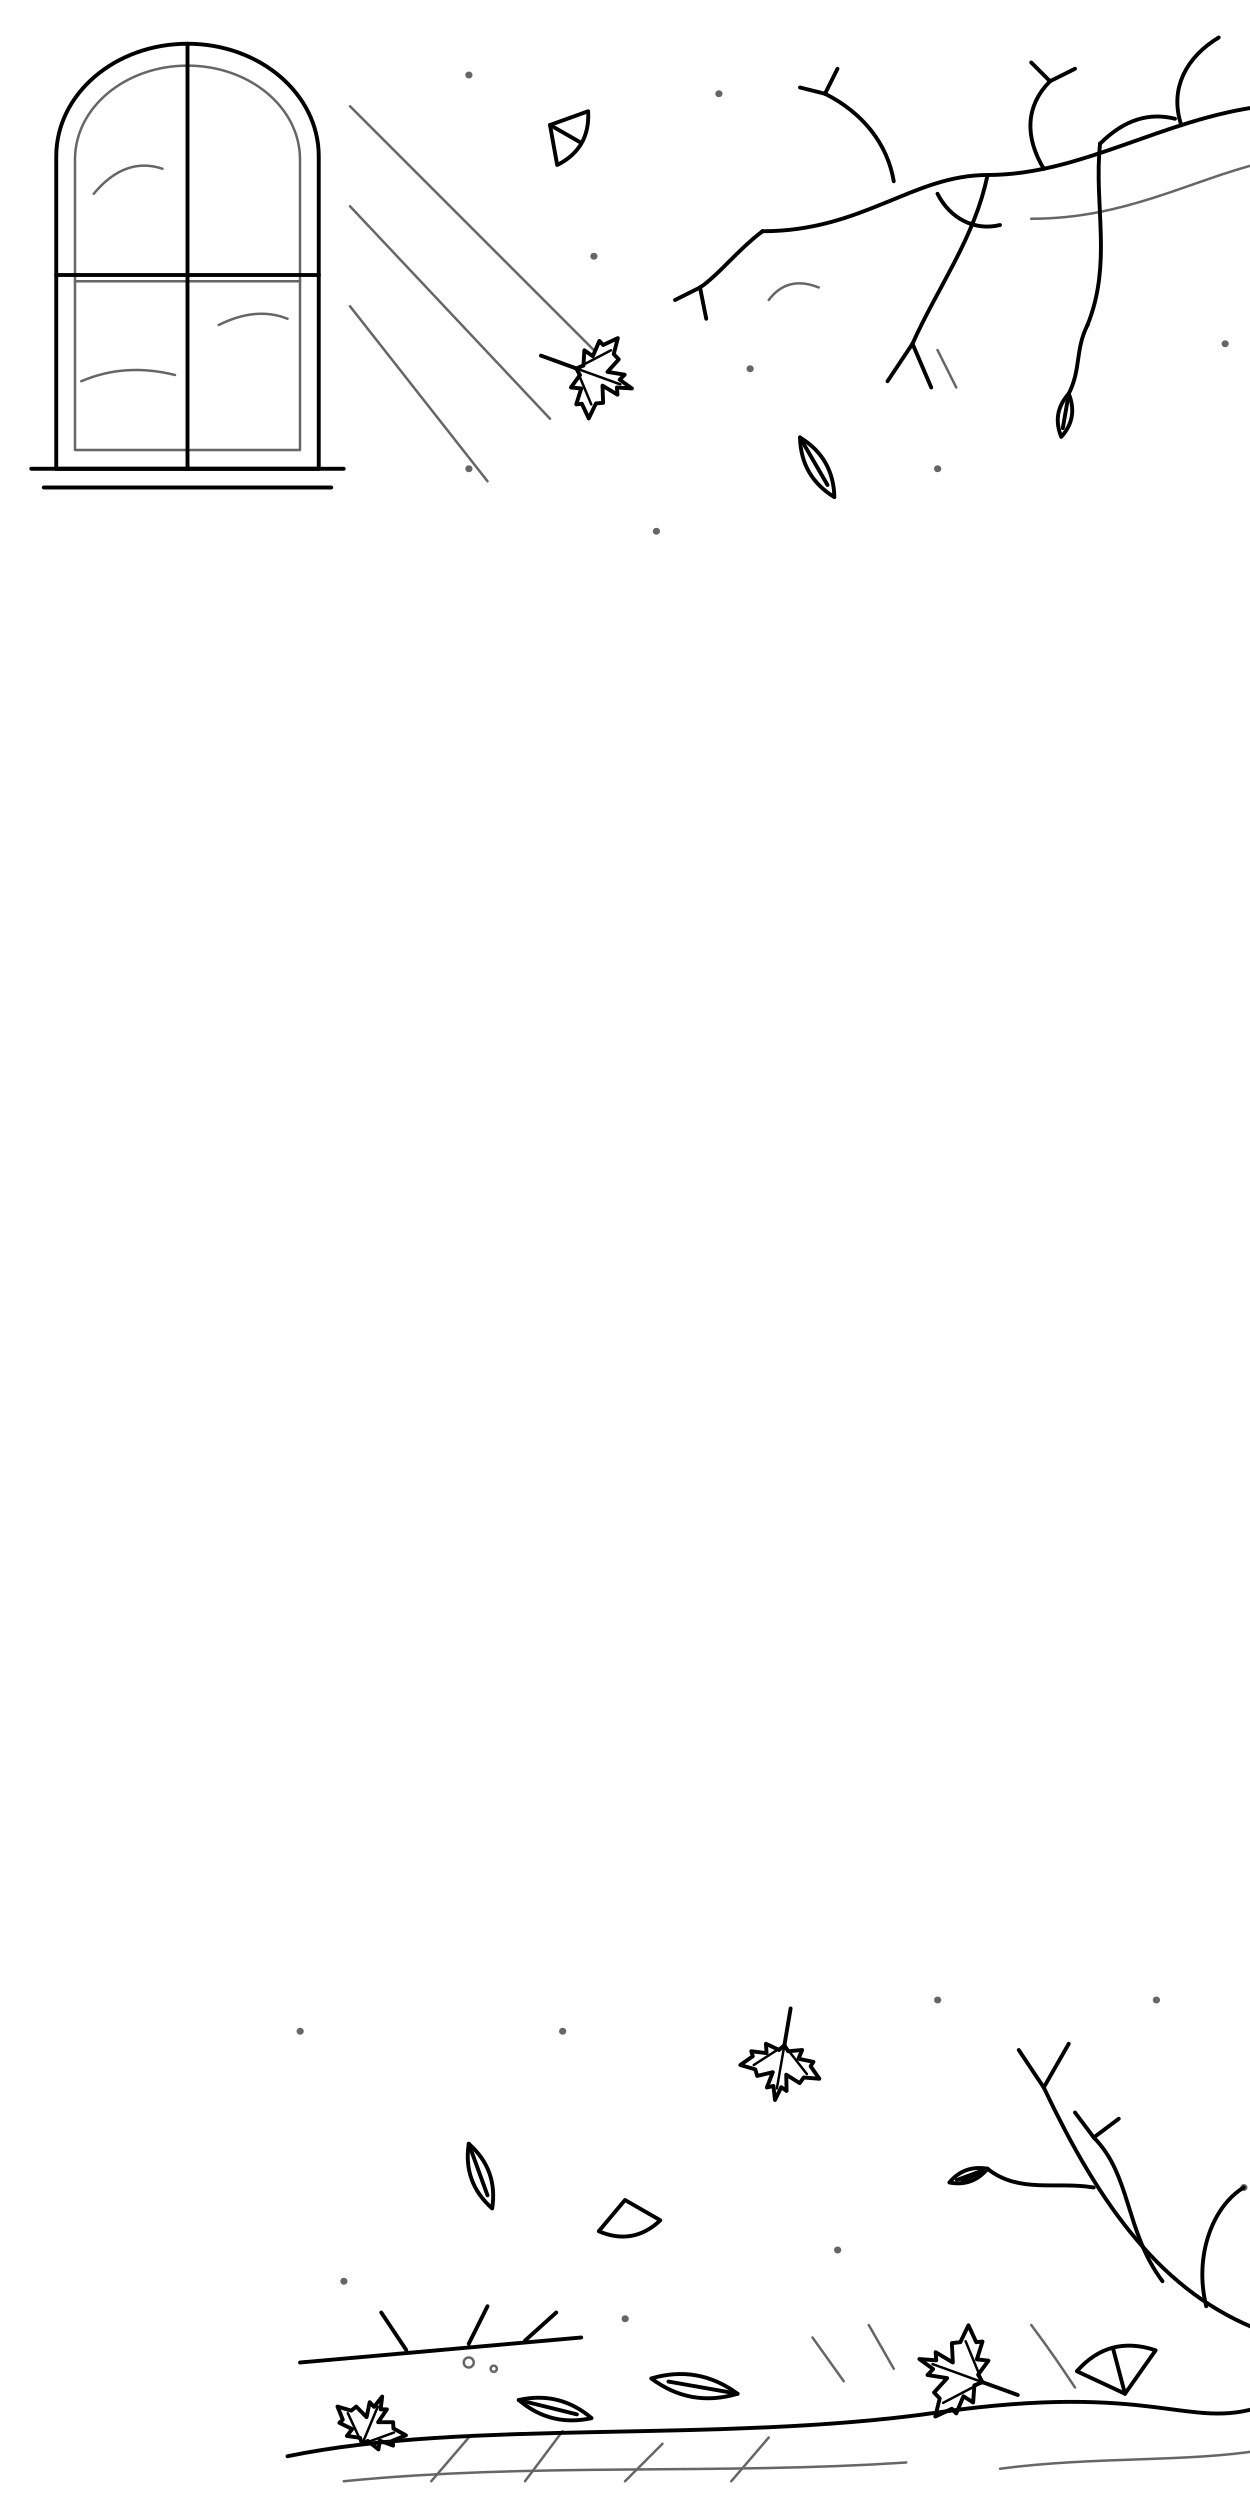
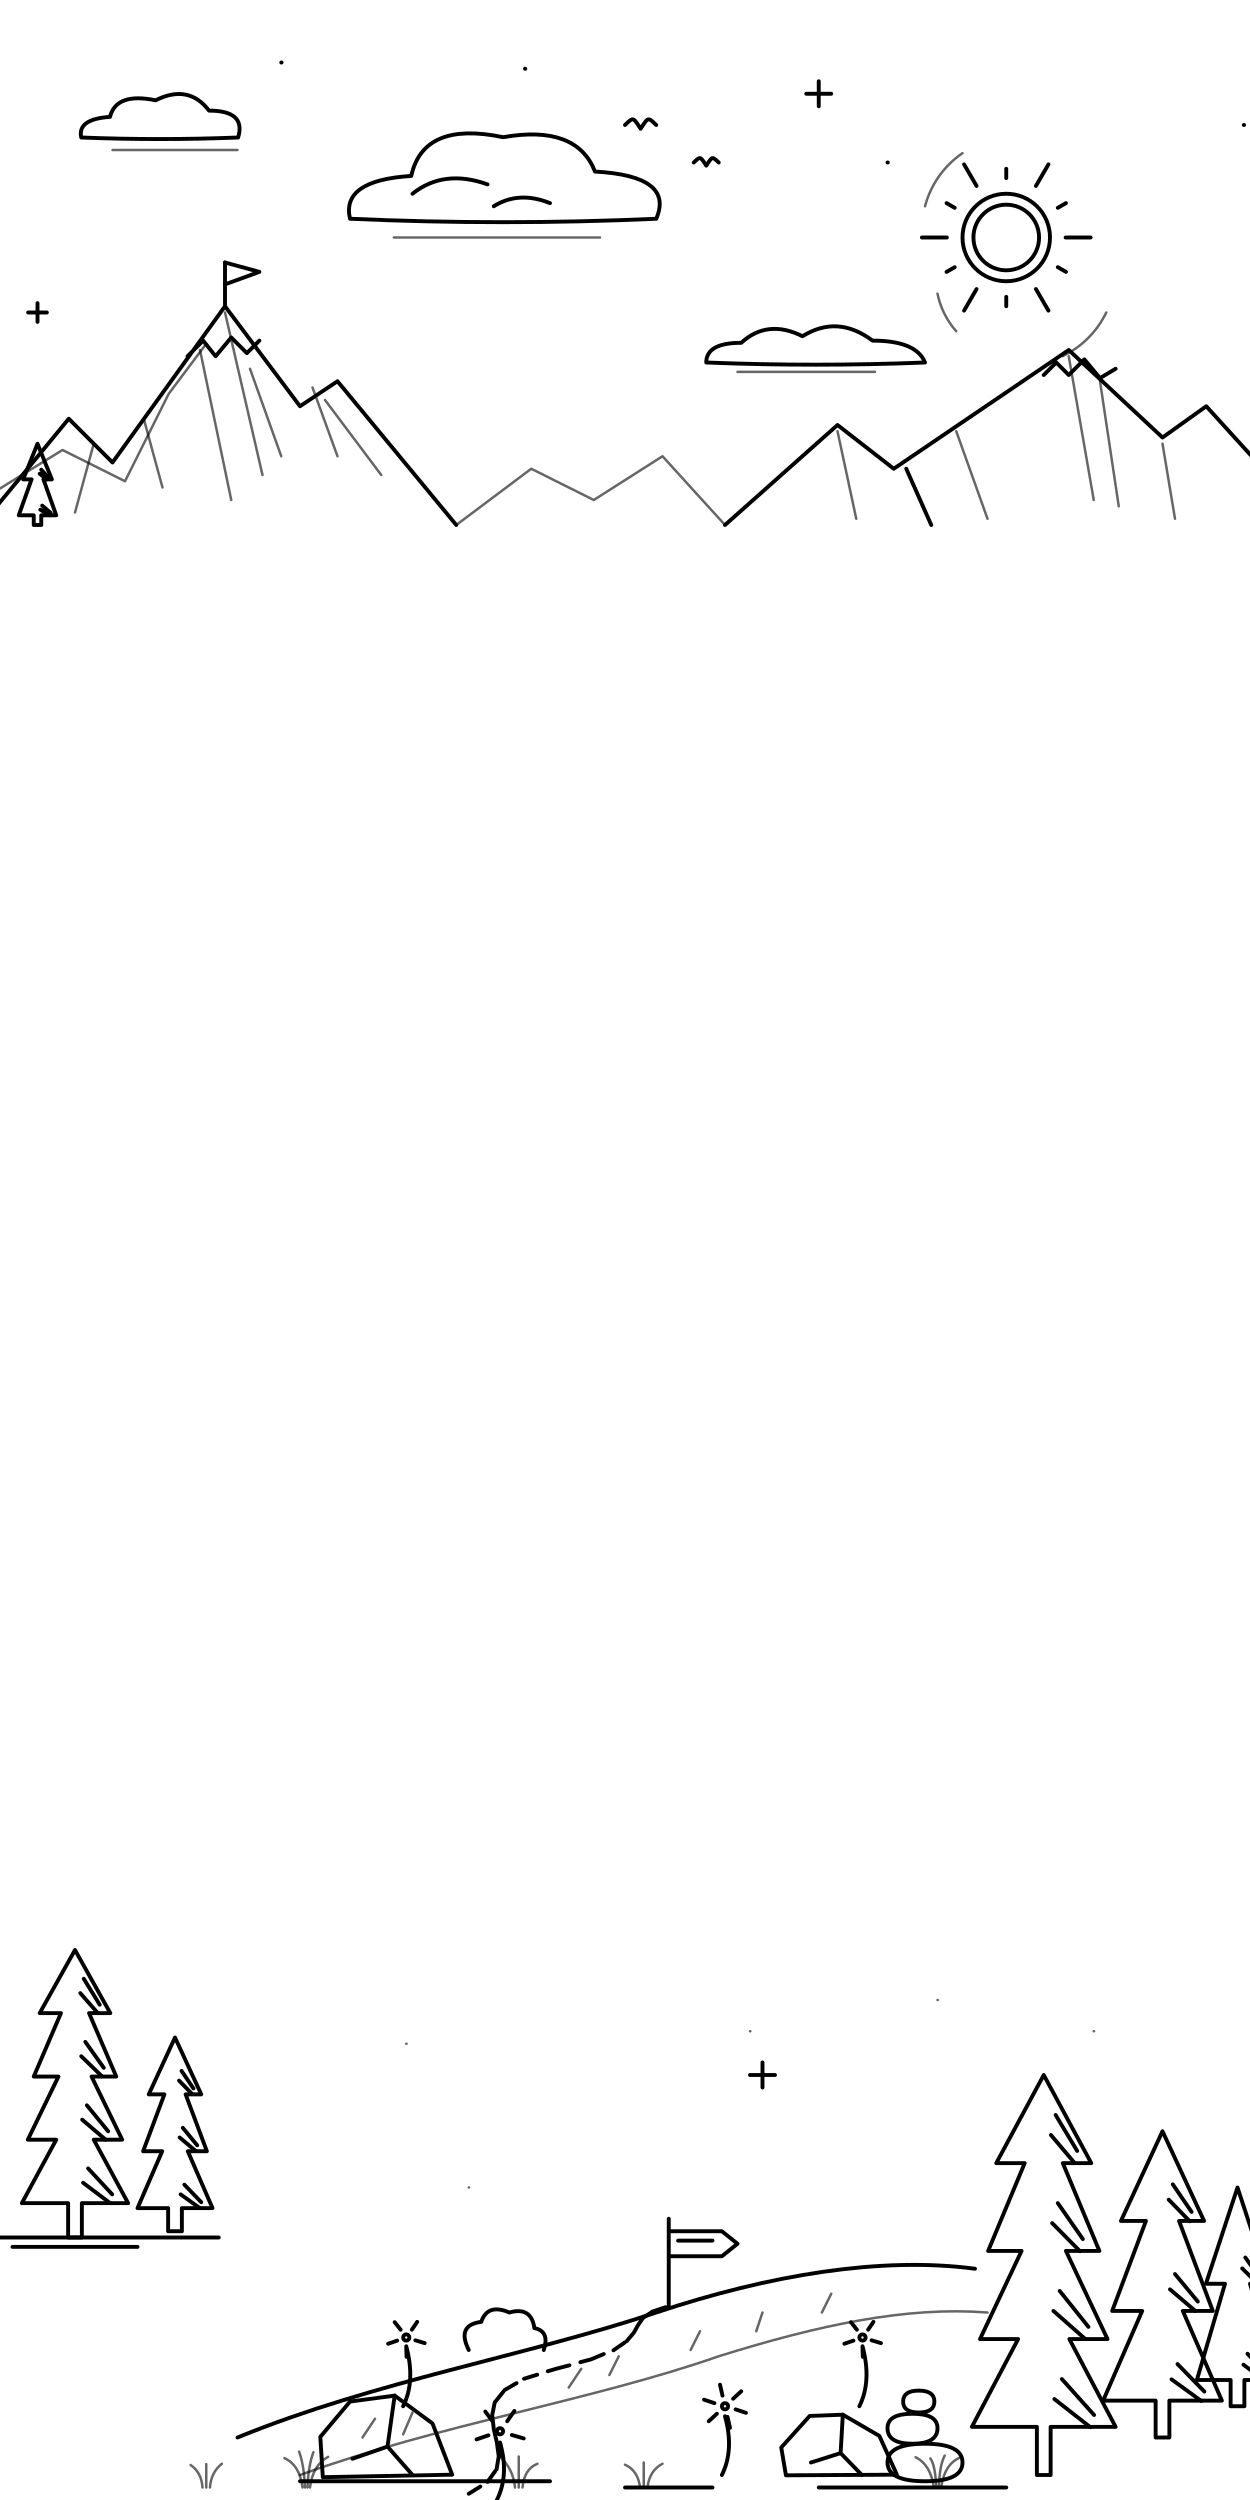
<svg xmlns="http://www.w3.org/2000/svg" viewBox="0 0 400 800" fill="none" stroke="currentColor" stroke-width="1.25" stroke-linecap="round" stroke-linejoin="round">
  <g data-part="top">
-     <path pathLength="1" d="M18 150V50A42 36 0 0 1 102 50V150Z" />
-     <path pathLength="1" d="M10 150H110M14 156H106" />
-     <path pathLength="1" d="M60 14V150M18 88H102" />
+     <g class="lv-pulse">
+       <path pathLength="1" class="accent" d="M341 76L349 76M338.5 85.5L341.1 87M331.5 92.5L335.5 99.4M322 95L322 98M312.5 92.5L308.5 99.4M305.5 85.5L302.9 87M303 76L295 76M305.5 66.5L302.9 65M312.5 59.5L308.5 52.6M322 57L322 54M331.5 59.5L335.5 52.6M338.5 66.5L341.1 65" />
+     </g>
+     <path pathLength="1" class="accent" d="M308 76a14 14 0 1 0 28 0a14 14 0 1 0 -28 0" />
+     <path pathLength="1" class="accent fine" d="M311.5 76a10.5 10.5 0 1 0 21 0a10.5 10.5 0 1 0 -21 0" />
    <g stroke-width="0.8" opacity="0.6">
-       <path pathLength="1" d="M24 144V51A36 30 0 0 1 96 51V144Z" />
-       <path pathLength="1" d="M60 26V144M24 90H96" />
-       <path pathLength="1" d="M26 122Q40 116 56 120" />
-       <path pathLength="1" d="M70 104Q82 98 92 102" />
-       <path pathLength="1" d="M30 62Q40 50 52 54" />
+       <path pathLength="1" d="M296 66a30 30 0 0 1 12-17M354 100a30 30 0 0 1-14 14M300 94a26 26 0 0 0 6 12" />
    </g>
-     <g class="lv-lamp" stroke-width="0.8" opacity="0.6">
-       <path pathLength="1" d="M112 34L190 112" />
-       <path pathLength="1" d="M112 66L176 134" />
-       <path pathLength="1" d="M112 98L156 154" />
+     <path pathLength="1" d="M-6 168L22 134L36 148L72 98L96 130L108 122L146 168M60 114l5-5 4 5 5-6 5 5 4-4M72 98V84" />
+     <path pathLength="1" class="accent" d="M72 84l11 3-11 4" />
+     <g stroke-width="0.8" opacity="0.6">
+       <path pathLength="1" d="M72 100L84 152M64 112L74 160M46 134L52 156M104 128L122 152M80 118l10 28M100 124l8 22M30 142l-6 22" />
    </g>
-     <g class="lv-sway lv-o-tr">
-       <path pathLength="1" d="M404 34C372 38 346 56 316 56C292 56 276 74 244 74" />
-       <path pathLength="1" d="M352 46C350 66 356 84 348 104" />
-       <path pathLength="1" d="M348 104C344 112 346 118 342 126" />
-       <path pathLength="1" d="M316 56C312 76 300 92 292 110" />
-       <path pathLength="1" d="M292 110L284 122M292 110L298 124" />
-       <path pathLength="1" d="M286 58C284 46 276 36 264 30" />
-       <path pathLength="1" d="M264 30L256 28M264 30L268 22" />
-       <path pathLength="1" d="M244 74C236 80 230 88 224 92" />
-       <path pathLength="1" d="M378 40C374 28 380 18 390 12" />
-       <path pathLength="1" d="M334 54C328 44 328 34 336 26" />
-       <path pathLength="1" d="M336 26L330 20M336 26L344 22" />
-       <path pathLength="1" d="M224 92L216 96M224 92L226 102" />
-       <path pathLength="1" d="M300 62C304 70 312 74 320 72" />
-       <path pathLength="1" d="M352 46C360 38 368 36 376 38" />
-     </g>
-     <g class="lv-sway lv-o-t">
-       <path pathLength="1" d="M342 126Q336.5 132.1 339.6 139.8Q345.1 133.7 342 126Z" />
-       <path pathLength="1" d="M342 126L340.1 137" />
+     <path pathLength="1" d="M232 168L268 136L286 150L342 112L372 140L386 130L406 152M334 120l4-4 4 4 5-5 5 6 5-3M290 150l8 18" />
+     <g stroke-width="0.8" opacity="0.6">
+       <path pathLength="1" d="M342 114L350 160M352 122l6 40M268 138L274 166M306 138l10 28M372 142l4 24" />
    </g>
    <g stroke-width="0.8" opacity="0.6">
-       <path pathLength="1" d="M404 52C380 58 360 70 330 70" />
-       <path pathLength="1" d="M300 112L306 124" />
-       <path pathLength="1" d="M262 92Q252 88 246 96" />
+       <path pathLength="1" d="M-6 160L20 144L40 154L54 126L66 110M146 168L170 150L190 160L212 146L232 168" />
    </g>
-     <g class="lv-fall">
-       <path pathLength="1" class="accent" d="M202.2 124.3L197.4 124L197.6 126.3L192.8 123.4L193 128.9L190.7 129.1L188.4 133.9L186.2 129.2L184.4 129.4L186 124.3L182.7 124L185.6 120L184.4 117.9L186.7 117L187 112.1L189.7 114L191.8 109.1L193 110.4L197.7 108.2L196.4 113.3L198 115L194.4 119L199.9 119.9L198.3 121.5Z" />
-       <path pathLength="1" stroke-width="0.8" d="M184.4 117.9L198.5 123M184.4 117.9L189.2 129.4M184.4 117.9L195.5 112.1" />
-       <path pathLength="1" d="M184.4 117.9L173.1 113.8" />
+     <path pathLength="1" d="M12 142L16.6 153.4L13.9 153.4L18 164.9L13.2 164.9L13.2 168L10.8 168L10.8 164.9L6 164.9L10.1 153.4L7.4 153.4Z" />
+     <path pathLength="1" class="fine" d="M13.2 150.3l2.1 2.3M12.7 151.6l2.3 1.8M13.5 161.8l2.7 2.3M12.9 163.1l3 1.8" />
+     <g class="lv-drift">
+       <path pathLength="1" d="M112 70Q109.1 57.7 131.6 56.3Q135.5 38.6 161 43.9Q184.5 39.8 190.4 54.9Q215.9 56.3 210 70Q161 72.2 112 70ZM132 62q10-8 24-3M158 66q8-5 18-1" />
    </g>
-     <g class="lv-fall">
-       <path pathLength="1" d="M256 140Q256.3 152.5 267 159.1Q266.7 146.5 256 140Z" />
-       <path pathLength="1" d="M256 140L264.8 155.2" />
+     <g class="lv-drift lv-f04v-fa">
+       <path pathLength="1" class="accent" d="M26 44Q24.7 38.1 35.2 37.4Q37.2 29.5 49.8 32.1Q60.3 26.8 66.9 35.4Q78.8 35.4 76.2 44Q51.1 45 26 44Z" />
    </g>
-     <g class="lv-drift lv-s">
-       <path pathLength="1" d="M176 40L188.2 35.6Q188.9 47.5 178.3 52.8L176 40Z" />
-       <path pathLength="1" d="M176 40L185.6 45.5" />
+     <g class="lv-drift lv-f04v-fb">
+       <path pathLength="1" d="M226 116Q226 109.7 237.2 109.7Q245.6 102 256.8 107.6Q268 100.6 279.2 109Q293.2 109 296 116Q261 117.4 226 116Z" />
    </g>
-     <g class="lv-twinkle" opacity="0.6">
-       <path pathLength="1" stroke-width="2.2" d="M150 24h.1M230 30h.1M190 82h.1M240 118h.1M300 150h.1M392 110h.1M150 150h.1M210 170h.1" />
+     <g stroke-width="0.8" opacity="0.6">
+       <path pathLength="1" d="M126 76h66M36 48h40M236 119h44" />
+     </g>
+     <g class="lv-float">
+       <path pathLength="1" d="M200 40c0.4-0.3 1.8-2 2.6-1.8c0.8 0.2 2 2.5 2.4 3M205 41.2c0.4-0.5 1.6-2.8 2.4-3c0.8-0.2 2.2 1.5 2.6 1.8" />
+     </g>
+     <g class="lv-float lv-f04v-fc">
+       <path pathLength="1" d="M222 52c0.3-0.2 1.4-1.6 2.1-1.4c0.6 0.2 1.6 2 1.9 2.4M226 53c0.3-0.4 1.3-2.2 1.9-2.4c0.6-0.2 1.8 1.2 2.1 1.4" />
+     </g>
+     <g class="lv-sparkle">
+       <path pathLength="1" class="accent fine" d="M262 26L262 34M258 30L266 30" />
+       <path pathLength="1" class="fine" d="M12 97L12 103M9 100L15 100" />
+     </g>
+     <g class="lv-twinkle">
+       <path pathLength="1" d="M168 22h.1M284 52h.1M398 40h.1M90 20h.1" />
    </g>
  </g>
  <g data-part="bottom">
-     <path pathLength="1" d="M96 756L186 748M130 752L122 740M150 750L156 738M168 749L178 740" />
-     <path pathLength="1" d="M92 786C150 774 230 782 300 772S380 778 404 770" />
+     <g class="lv-sway lv-o-b lv-f04v-pn">
+       <path pathLength="1" d="M334 664L349.2 692.2L340.1 692.2L351.8 720.3L341.1 720.3L354.4 748.5L342.2 748.5L357 776.6L336.2 776.6L336.2 792L331.8 792L331.8 776.6L311 776.6L325.8 748.5L313.6 748.5L326.9 720.3L316.2 720.3L327.9 692.2L318.8 692.2Z" />
+       <path pathLength="1" class="fine" d="M337.8 676.8l6.9 11.5M336.3 683.2l7.6 9M338.5 705l8 11.5M336.7 711.4l8.9 9M339.1 733.1l9.2 11.5M337.1 739.5l10.2 9M339.8 761.3l10.3 11.5M337.4 767.7l11.5 9" />
+     </g>
+     <g class="lv-sway lv-o-b lv-f04v-pn">
+       <path pathLength="1" d="M372 682L385.3 710.7L377.3 710.7L388.1 739.5L378.5 739.5L391 768.2L374.2 768.2L374.2 780L369.8 780L369.8 768.2L353 768.2L365.5 739.5L355.9 739.5L366.7 710.7L358.7 710.7Z" />
+       <path pathLength="1" class="fine" d="M375.3 699l6 8.8M374 703.9l6.7 6.9M376 727.7l7.3 8.8M374.4 732.6l8.1 6.9M376.8 756.5l8.6 8.8M374.9 761.4l9.5 6.9" />
+     </g>
+     <g class="lv-sway lv-o-b lv-f04v-pn">
+       <path pathLength="1" d="M396 700L406.1 730.8L400 730.8L409 761.6L398.2 761.6L398.2 770L393.8 770L393.8 761.6L383 761.6L392 730.8L385.9 730.8Z" />
+       <path pathLength="1" class="fine" d="M398.5 722.4l4.5 6.3M397.5 725.9l5 4.9M399.2 753.2l5.9 6.3M397.9 756.7l6.5 4.9" />
+     </g>
+     <g class="lv-sway lv-o-b lv-f04v-pn">
+       <path pathLength="1" d="M24 624L35.3 644.2L28.5 644.2L37.2 664.5L29.3 664.5L39.1 684.7L30 684.7L41 705L26.2 705L26.2 716L21.8 716L21.8 705L7 705L18 684.7L8.9 684.7L18.7 664.5L10.8 664.5L19.5 644.2L12.7 644.2Z" />
+       <path pathLength="1" class="fine" d="M26.8 633.2l5.1 8.3M25.7 637.8l5.6 6.4M27.3 653.4l5.9 8.3M26 658l6.6 6.4M27.8 673.7l6.8 8.3M26.3 678.3l7.5 6.4M28.2 693.9l7.7 8.3M26.6 698.5l8.5 6.4" />
+     </g>
+     <g class="lv-sway lv-o-b lv-f04v-pn">
+       <path pathLength="1" d="M56 652L64.4 670.2L59.4 670.2L66.2 688.4L60.1 688.4L68 706.6L58.2 706.6L58.2 714L53.8 714L53.8 706.6L44 706.6L51.9 688.4L45.8 688.4L52.6 670.2L47.6 670.2Z" />
+       <path pathLength="1" class="fine" d="M58.1 662.7l3.8 5.6M57.3 665.8l4.2 4.3M58.5 680.9l4.6 5.6M57.5 684l5.1 4.3M59 699.1l5.4 5.6M57.8 702.2l6 4.3" />
+     </g>
+     <path pathLength="1" d="M-4 716H70M4 719H44M76 780C120 762 168 754 210 740C246 728 282 722 312 726" />
    <g stroke-width="0.8" opacity="0.6">
-       <path pathLength="1" d="M110 794C170 788 230 792 290 788" />
-       <path pathLength="1" d="M320 790C350 786 380 788 404 784" />
-       <path pathLength="1" d="M150 780L138 794M180 778L168 794M212 782L200 794M246 780L234 794" />
+       <path pathLength="1" d="M96 792C140 776 190 768 230 754C262 744 290 738 316 740" />
    </g>
-     <g class="lv-sway lv-o-br">
-       <path pathLength="1" d="M404 746C372 734 352 706 334 668" />
-       <path pathLength="1" d="M372 730C360 714 362 696 350 684" />
-       <path pathLength="1" d="M350 700C338 698 326 702 316 694" />
-       <path pathLength="1" d="M334 668L326 656M334 668L342 654" />
-       <path pathLength="1" d="M386 738C382 722 388 706 398 700" />
-       <path pathLength="1" d="M350 684L344 676M350 684L358 678" />
-       <path pathLength="1" d="M316 694L308 698" />
+     <path pathLength="1" class="accent" d="M150 798L153.7 795.7M156 794.2L158.5 790.7M158.9 790.2L159.6 786M159.6 786L159 781.6M159 781.6L158 777.3M158 777.2L157.5 772.9M157.5 772.9L158.3 768.8M158.3 768.8L161.1 765.3M161.5 764.8L165.3 762.6M167.7 761.2L171.9 759.9M175.3 758.8L178 758M178 758L182.2 756.9M185.7 755.9L189.1 755M189.1 755L193.2 753.3M196.3 752.1L199.9 749.6M200.5 749.2L202.8 746.5M202.8 746.5L204.2 744M204.2 744L205.8 741.7M205.8 741.7L208.8 739.7M208.8 739.7L213 738.3" />
+     <path pathLength="1" d="M214 738V710M214 714h17l5 4-5 4h-17" />
+     <path pathLength="1" class="accent fine" d="M217 717h11" />
+     <path pathLength="1" d="M150 752q-4-8 4-9 2-6 9-3 7-2 8 5 5 1 3 7" />
+     <g stroke-width="0.8" opacity="0.6">
+       <path pathLength="1" d="M120 774l-4 6M132 772l-3 7M186 758l-4 6M198 754l-3 6M224 746l-3 6M244 740l-2 6M266 734l-3 6" />
    </g>
-     <g class="lv-sway lv-o-br">
-       <path pathLength="1" d="M316 694Q308.6 692.7 303.8 698.4Q311.2 699.8 316 694Z" />
-       <path pathLength="1" d="M316 694L306.2 697.6" />
+     <path pathLength="1" d="M103.3 792.7L102.5 779.8L112 768.5L126.3 766.6L138.4 775.5L144.7 791.9Z" />
+     <path pathLength="1" class="fine" d="M126.3 766.6L124 782.9L132 792M124 782.9L112.8 786.8" />
+     <path pathLength="1" d="M251.5 792.1L250 783.2L259.1 773.1L269.7 772.7L281.4 779.5L287 791.9Z" />
+     <path pathLength="1" class="fine" d="M269.7 772.7L269 785L275.8 792M269 785L259.5 788" />
+     <path pathLength="1" d="M296 794q-12 0-12-6 0-6 12-6 12 0 12 6 0 6-12 6zM292 782q-8 0-8-5 0-4.6 8-4.6 8 0 8 4.6 0 5-8 5zM294 772q-5 0-5-3.5 0-3.5 5-3.5 5 0 5 3.5 0 3.5-5 3.5z" />
+     <g class="lv-sway lv-o-b lv-f04v-fl">
+       <path pathLength="1" d="M160 781.6Q163 792 159 800" />
+       <path pathLength="1" class="accent" d="M163.8 779.2L167.6 780.3M160.1 782L160.1 785.9M156.3 779.3L152.5 780.6M157.6 774.8L155.3 771.7M162.3 774.8L164.6 771.5M159 778a1 1 0 1 0 2 0a1 1 0 1 0 -2 0" />
    </g>
-     <path pathLength="1" class="accent" d="M294.2 754.9L299.6 755.3L299.4 752.7L304.9 756L304.6 749.8L307.3 749.5L309.9 744.1L312.4 749.5L314.4 749.3L312.6 755L316.3 755.4L313 759.9L314.4 762.3L311.8 763.3L311.4 768.8L308.3 766.8L306 772.3L304.6 770.8L299.3 773.3L300.7 767.5L298.9 765.6L303.1 761L296.8 760L298.6 758.1Z" />
-     <path pathLength="1" stroke-width="0.8" d="M314.4 762.3L298.4 756.5M314.4 762.3L309 749.2M314.4 762.3L301.8 768.9" />
-     <path pathLength="1" d="M314.4 762.3L325.7 766.4" />
-     <path pathLength="1" d="M236 766Q223.4 756.7 208.4 761.1Q221 770.5 236 766Z" />
-     <path pathLength="1" d="M236 766L213.9 762.1" />
-     <path pathLength="1" d="M360 766L344.6 758.8Q354.9 747.1 369.8 752.1L360 766Z" />
-     <path pathLength="1" d="M360 766L356.3 752" />
-     <path pathLength="1" d="M166 768Q176.2 776.7 189.3 773.8Q179.1 765.1 166 768Z" />
-     <path pathLength="1" d="M166 768L184.6 772.6" />
-     <path pathLength="1" d="M122.3 766.9L121.8 771L123.8 771L121 775.1L125.8 775.1L125.9 777.1L129.9 779.3L125.7 781L125.8 782.6L121.5 781L121.1 783.8L117.7 781.1L115.9 782.1L115.2 780.1L111 779.5L112.7 777.3L108.6 775.3L109.7 774.3L108 770.1L112.4 771.4L114 770.1L117.3 773.5L118.3 768.7L119.7 770.2Z" />
-     <path pathLength="1" stroke-width="0.8" d="M115.9 782.1L120.9 770.1M115.9 782.1L126.1 778.4M115.9 782.1L111.3 772.2" />
-     <g class="lv-fall">
-       <path pathLength="1" d="M248 672L247.5 667.5L245.4 668L247.3 663.1L242.3 664.3L241.7 662.2L236.9 660.8L240.9 658L240.4 656.4L245.3 657L245.1 654L249.3 656L251 654.5L252.2 656.4L256.7 656L255.5 658.8L260.3 659.8L259.4 661.2L262.2 665.2L257.2 664.8L255.9 666.6L251.6 663.9L251.7 669.1L250 667.9Z" />
-       <path pathLength="1" stroke-width="0.8" d="M251 654.5L248.6 668.3M251 654.5L241.2 660.8M251 654.5L258.2 663.7" />
-       <path pathLength="1" d="M251 654.5L253 642.7" />
+     <g class="lv-sway lv-o-b lv-f04v-fl">
+       <path pathLength="1" d="M232 773.2Q235 784 231 792" />
+       <path pathLength="1" class="accent" d="M235.4 771L238.7 772.1M232.8 773.4L233.6 776.9M229.4 772.4L226.8 774.8M228.6 769L225.3 767.9M231.2 766.6L230.4 763.1M234.6 767.6L237.2 765.2M231 770a1 1 0 1 0 2 0a1 1 0 1 0 -2 0" />
    </g>
-     <g class="lv-fall">
-       <path pathLength="1" class="accent" d="M150 686Q148.1 698.4 157.5 706.7Q159.4 694.3 150 686Z" />
-       <path pathLength="1" d="M150 686L156 702.5" />
+     <g class="lv-sway lv-o-b lv-f04v-fl">
+       <path pathLength="1" d="M130 750.8Q133 762 129 770M132.9 748.9L135.9 749.8M130 751.1L130.1 754.2M127.1 749L124.2 750M128.2 745.5L126.3 743.1M131.8 745.5L133.5 743" />
+       <path pathLength="1" class="accent" d="M129 748a1 1 0 1 0 2 0a1 1 0 1 0 -2 0" />
    </g>
-     <g class="lv-drift lv-s">
-       <path pathLength="1" d="M200 704L211.3 710.5Q202.6 718.7 191.6 714L200 704Z" />
+     <g class="lv-sway lv-o-b lv-f04v-fl">
+       <path pathLength="1" d="M276 750.8Q279 762 275 770M278.9 748.9L281.9 749.8M276 751.1L276.1 754.2M273.1 749L270.2 750M274.2 745.5L272.3 743.1M277.8 745.5L279.5 743" />
+       <path pathLength="1" class="accent" d="M275 748a1 1 0 1 0 2 0a1 1 0 1 0 -2 0" />
    </g>
    <g stroke-width="0.8" opacity="0.6">
-       <path pathLength="1" d="M330 744C336 752 340 758 344 764" />
-       <path pathLength="1" d="M260 748L270 762M278 744L286 758" />
-       <circle pathLength="1" cx="150" cy="756" r="1.6" />
-       <circle pathLength="1" cx="158" cy="758" r="1" />
+       <path pathLength="1" d="M96.8 796Q95.9 788.8 91 786.6M97.6 796Q97.3 788.8 95.7 784.5M98.4 796Q98.7 788.8 100.3 784.7M99.2 796Q100.1 788.8 105 786.2M164.8 796Q164.2 790 160 786.1M166 796Q166 790 166 786.1M167.2 796Q167.8 790 172 788.4M204.8 796Q204.2 790.6 200 788.7M206 796Q206 790.6 206 788M207.2 796Q207.8 790.6 212 788.4M298.8 796Q297.9 788.8 293 786.3M299.6 796Q299.3 788.8 297.7 786.7M300.4 796Q300.7 788.8 302.3 785.8M301.2 796Q302.1 788.8 307 786.5M64.8 796Q64.5 791.2 61 788.8M66 796Q66 791.2 66 788.5M67.2 796Q67.5 791.2 71 788.4" />
    </g>
-     <g class="lv-twinkle" opacity="0.6">
-       <path pathLength="1" stroke-width="2.2" d="M96 650h.1M180 650h.1M300 640h.1M370 640h.1M110 730h.1M200 742h.1M268 720h.1M398 700h.1" />
+     <path pathLength="1" class="fine" d="M96 794H176M200 796H228M262 796H322" />
+     <g class="lv-sparkle">
+       <path pathLength="1" class="accent fine" d="M244 660L244 668M240 664L248 664" />
+     </g>
+     <g stroke-width="0.8" opacity="0.6">
+       <path pathLength="1" d="M130 654h.1M240 650h.1M300 640h.1M150 700h.1M350 650h.1" />
    </g>
  </g>
</svg>
